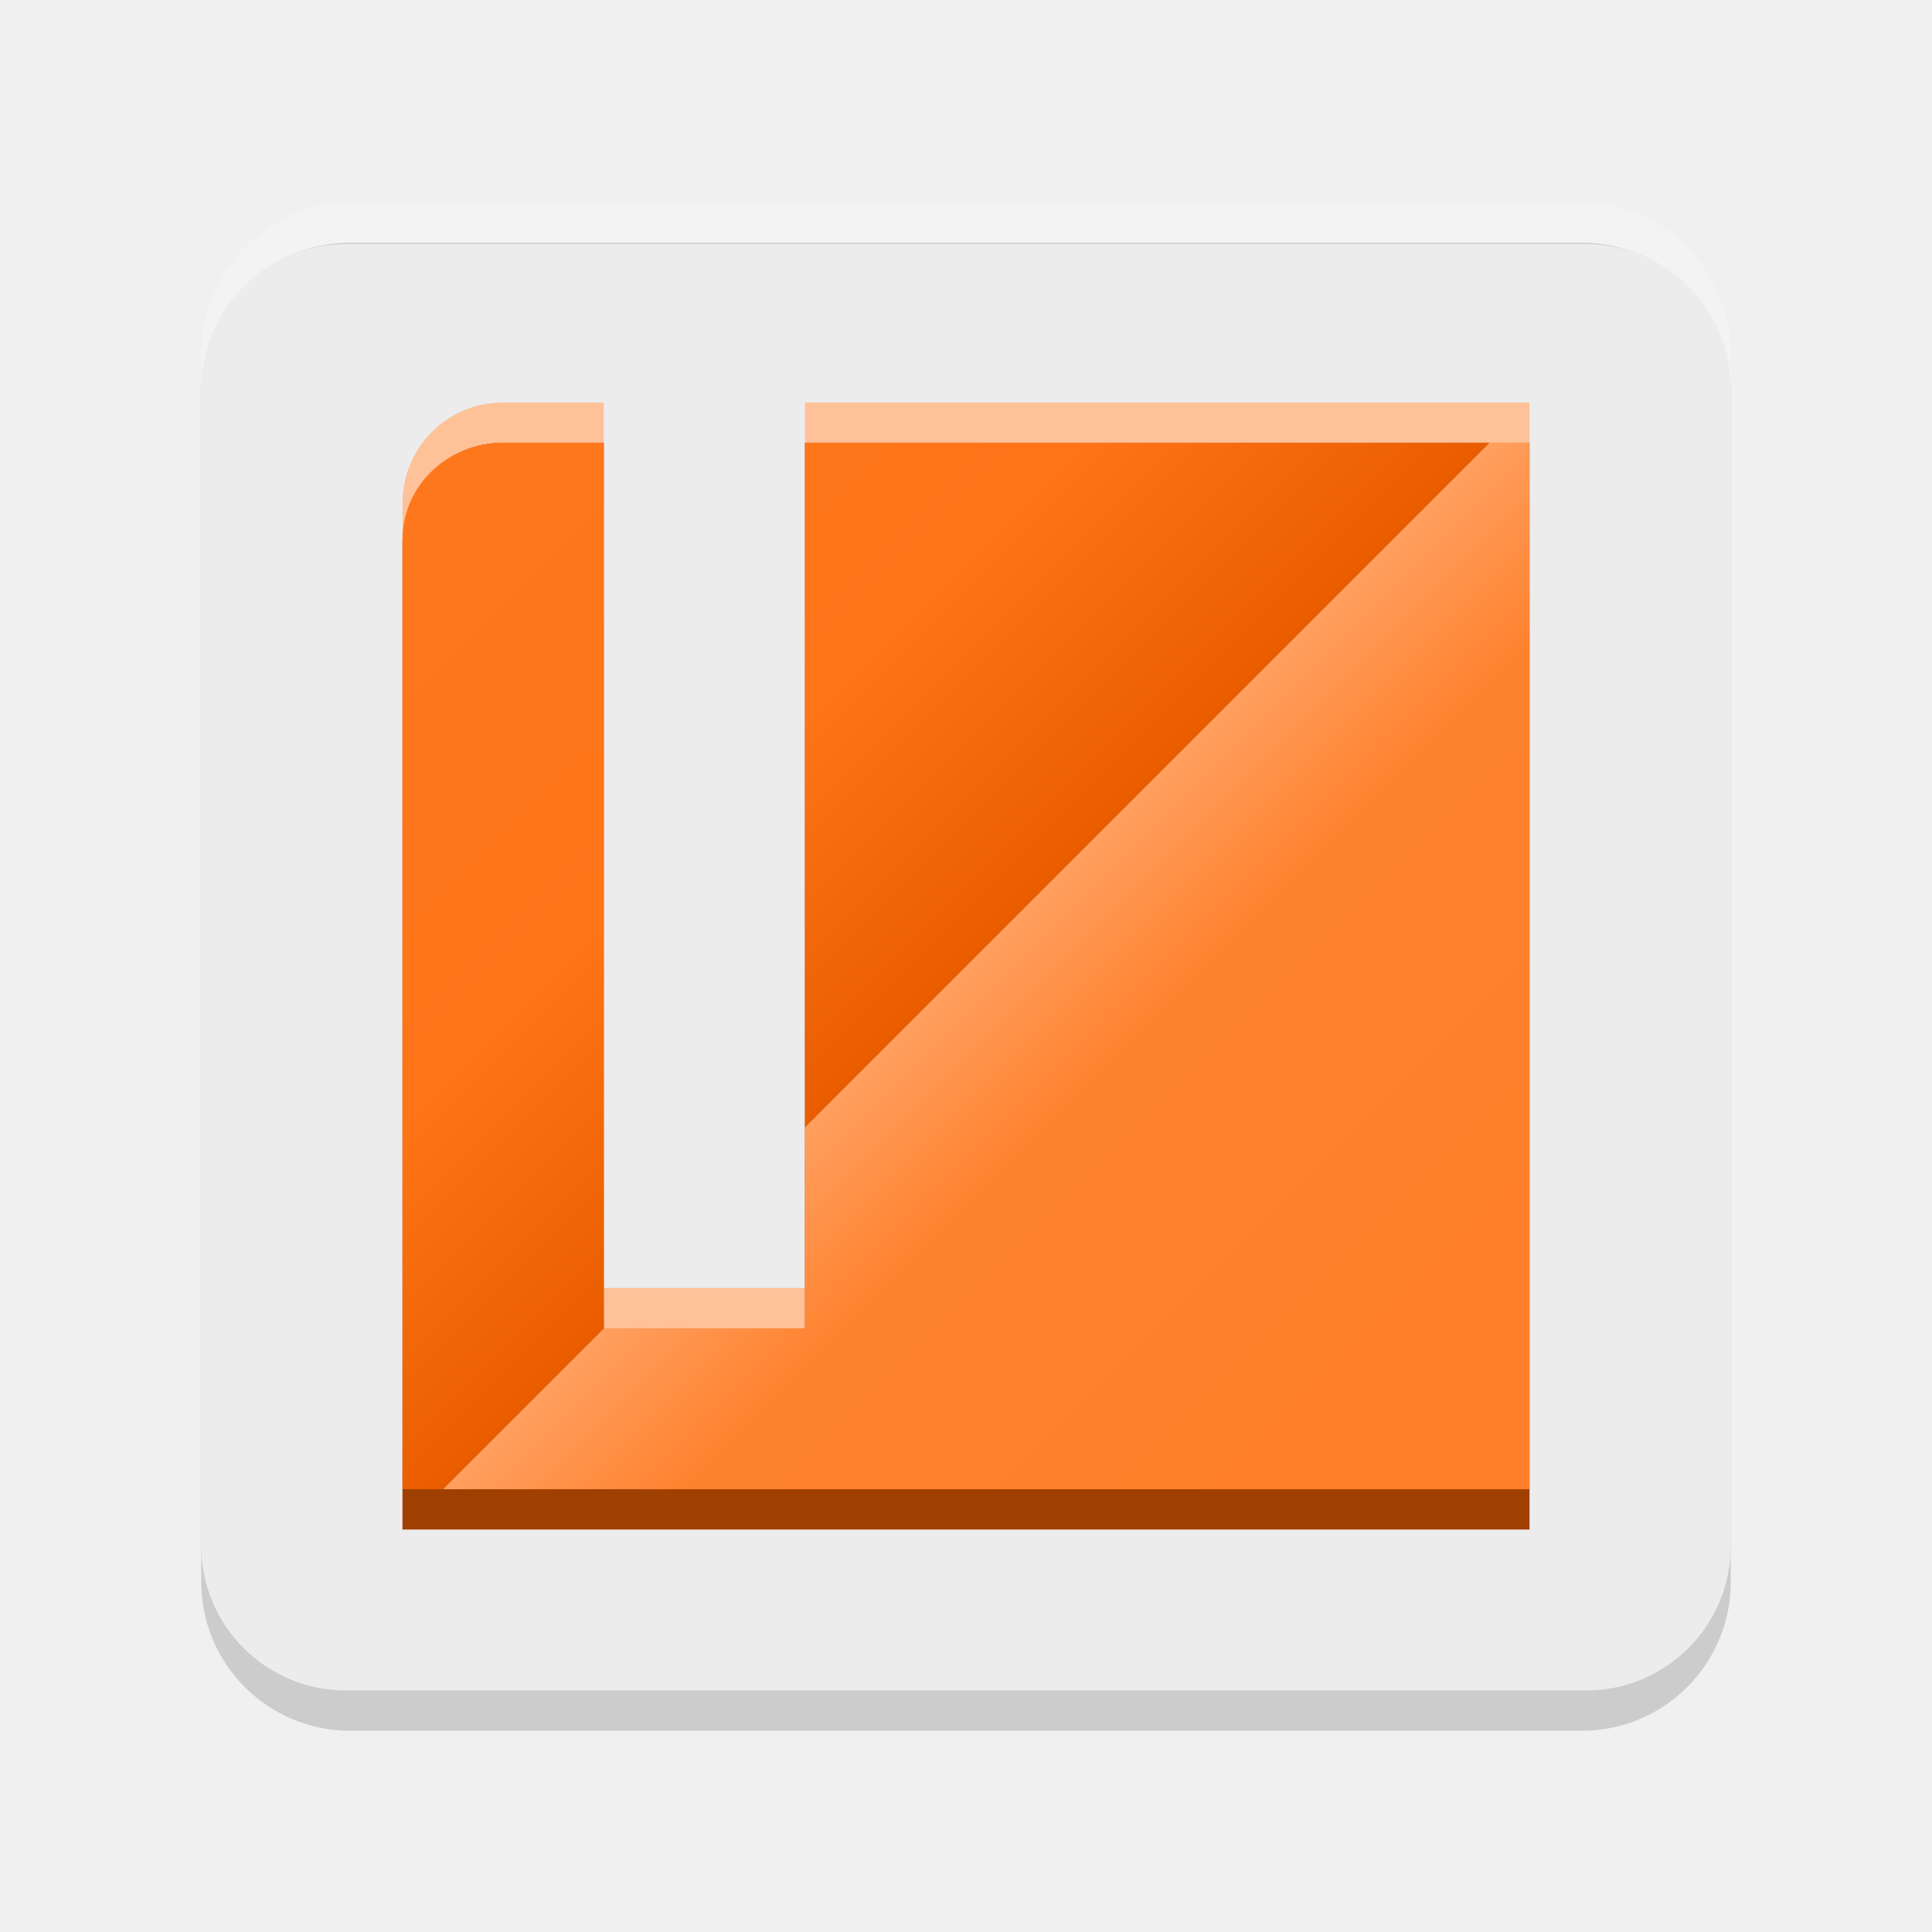
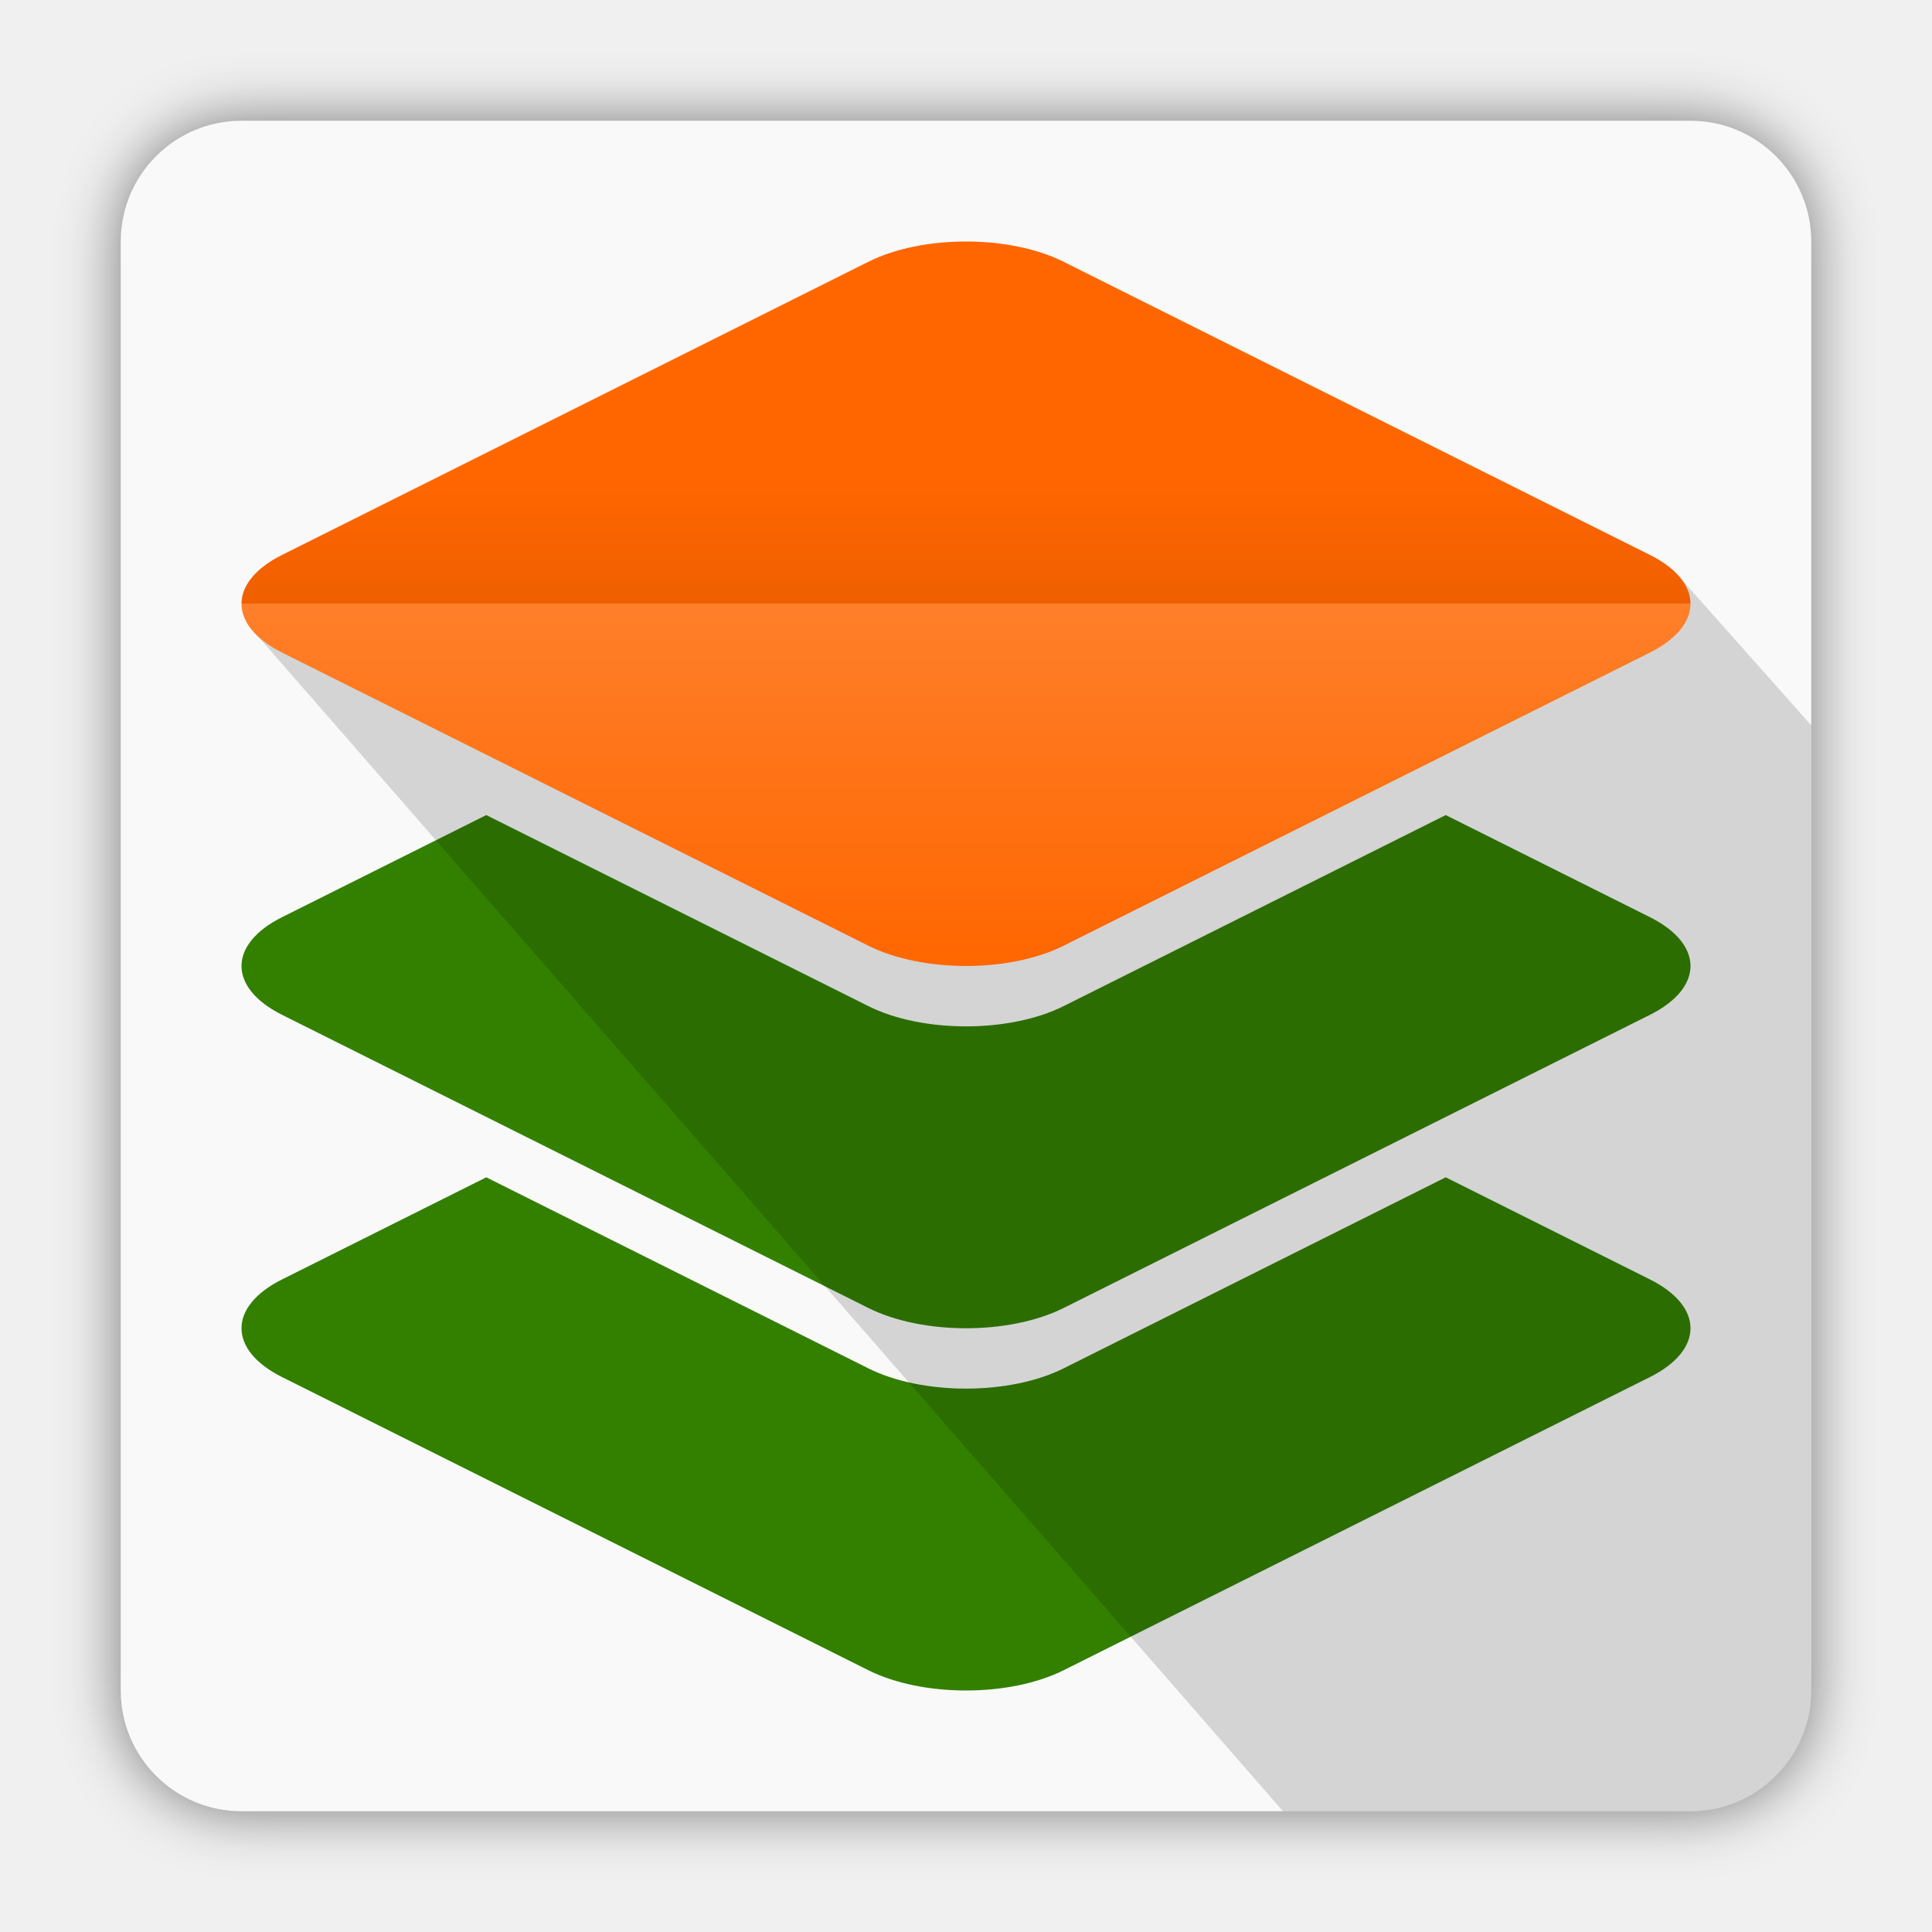
- <svg xmlns="http://www.w3.org/2000/svg" xmlns:xlink="http://www.w3.org/1999/xlink" width="192" height="192" viewBox="0 0 192 192" id="svg2" version="1.1">
+ <svg xmlns="http://www.w3.org/2000/svg" xmlns:xlink="http://www.w3.org/1999/xlink" width="512" height="512" viewBox="0 0 512 512" id="svg2" version="1.1">
  <defs id="defs4">
-     <linearGradient id="linearGradient5115">
-       <stop style="stop-color:#e95d00;stop-opacity:1" offset="0" id="stop5117" />
-       <stop id="stop5125" offset="0.114" style="stop-color:#ff7417;stop-opacity:1;" />
-       <stop id="stop5123" offset="0.932" style="stop-color:#ff822f;stop-opacity:1;" />
-       <stop style="stop-color:#ff9f5f;stop-opacity:1" offset="1" id="stop5119" />
+     <linearGradient id="linearGradient4272">
+       <stop style="stop-color:#ff7f2a;stop-opacity:1" offset="0" id="stop4274" />
+       <stop id="stop4280" offset="0.273" style="stop-color:#ff6600;stop-opacity:1" />
+       <stop style="stop-color:#ff6600;stop-opacity:1" offset="0.909" id="stop4282" />
+       <stop style="stop-color:#ef5f00;stop-opacity:1" offset="1" id="stop4276" />
    </linearGradient>
-     <linearGradient xlink:href="#linearGradient5115" id="linearGradient5121" x1="272" y1="1132.362" x2="96" y2="956.362" gradientUnits="userSpaceOnUse" spreadMethod="repeat" />
+     <filter style="color-interpolation-filters:sRGB;" id="filter4152">
+       <feFlood flood-opacity="0.498" flood-color="rgb(0,0,0)" result="flood" id="feFlood4154" />
+       <feComposite in="flood" in2="SourceGraphic" operator="in" result="composite1" id="feComposite4156" />
+       <feGaussianBlur in="composite1" stdDeviation="8" result="blur" id="feGaussianBlur4158" />
+       <feOffset dx="0" dy="0" result="offset" id="feOffset4160" />
+       <feComposite in="SourceGraphic" in2="offset" operator="over" result="composite2" id="feComposite4162" />
+     </filter>
+     <linearGradient xlink:href="#linearGradient4272" id="linearGradient4278" x1="256" y1="700.362" x2="256" y2="1052.362" gradientUnits="userSpaceOnUse" spreadMethod="repeat" />
+     <filter style="color-interpolation-filters:sRGB" id="filter4152-7">
+       <feFlood flood-opacity="0.498" flood-color="rgb(0,0,0)" result="flood" id="feFlood4154-1" />
+       <feComposite in="flood" in2="SourceGraphic" operator="in" result="composite1" id="feComposite4156-4" />
+       <feGaussianBlur in="composite1" stdDeviation="8" result="blur" id="feGaussianBlur4158-1" />
+       <feOffset dx="0" dy="0" result="offset" id="feOffset4160-3" />
+       <feComposite in="SourceGraphic" in2="offset" operator="over" result="composite2" id="feComposite4162-8" />
+     </filter>
  </defs>
-   <g id="layer1" transform="translate(0,-860.3622)">
-     <rect style="opacity:1;fill:#ffffff;fill-opacity:0.2;fill-rule:nonzero;stroke:none" id="rect4727" width="152" height="152" x="20" y="880.362" ry="15.202" />
-     <rect style="opacity:1;fill:#cccccc;fill-opacity:1;fill-rule:nonzero;stroke:none" id="rect4727-3-3" width="152" height="147.875" x="20" y="884.487" ry="14.789" />
-     <rect style="opacity:1;fill:#ececec;fill-opacity:1;fill-rule:nonzero;stroke:none" id="rect4727-3" width="152" height="143.75" x="20" y="884.612" ry="14.376" />
-     <path d="M 0,0 0,48 M 1,0 1,48 M 2,0 2,48 M 3,0 3,48 M 4,0 4,48 M 5,0 5,48 M 6,0 6,48 M 7,0 7,48 M 8,0 8,48 M 9,0 9,48 M 10,0 10,48 M 11,0 11,48 M 12,0 12,48 M 13,0 13,48 M 14,0 14,48 M 15,0 15,48 M 16,0 16,48 M 17,0 17,48 M 18,0 18,48 M 19,0 19,48 M 20,0 20,48 M 21,0 21,48 M 22,0 22,48 M 23,0 23,48 M 24,0 24,48 M 25,0 25,48 M 26,0 26,48 M 27,0 27,48 M 28,0 28,48 M 29,0 29,48 M 30,0 30,48 M 31,0 31,48 M 32,0 32,48 M 33,0 33,48 M 34,0 34,48 M 35,0 35,48 M 36,0 36,48 M 37,0 37,48 M 38,0 38,48 M 39,0 39,48 M 40,0 40,48 M 41,0 41,48 M 42,0 42,48 M 43,0 43,48 M 44,0 44,48 M 45,0 45,48 M 46,0 46,48 M 47,0 47,48 M 48,0 48,48 M 0,0 48,0 M 0,1 48,1 M 0,2 48,2 M 0,3 48,3 M 0,4 48,4 M 0,5 48,5 M 0,6 48,6 M 0,7 48,7 M 0,8 48,8 M 0,9 48,9 m -48,1 48,0 m -48,1 48,0 m -48,1 48,0 m -48,1 48,0 m -48,1 48,0 m -48,1 48,0 m -48,1 48,0 m -48,1 48,0 m -48,1 48,0 m -48,1 48,0 m -48,1 48,0 m -48,1 48,0 m -48,1 48,0 m -48,1 48,0 m -48,1 48,0 m -48,1 48,0 m -48,1 48,0 m -48,1 48,0 m -48,1 48,0 m -48,1 48,0 m -48,1 48,0 m -48,1 48,0 m -48,1 48,0 m -48,1 48,0 m -48,1 48,0 m -48,1 48,0 m -48,1 48,0 m -48,1 48,0 m -48,1 48,0 m -48,1 48,0 m -48,1 48,0 m -48,1 48,0 m -48,1 48,0 m -48,1 48,0 m -48,1 48,0 m -48,1 48,0 m -48,1 48,0 m -48,1 48,0 m -48,1 48,0" style="fill:#ff5722;fill-opacity:1;fill-rule:evenodd;stroke:#000000;stroke-width:1pt;stroke-linecap:butt;stroke-linejoin:miter;stroke-opacity:1" id="path4574" />
-     <path d="M 0,0 0,48 M 1,0 1,48 M 2,0 2,48 M 3,0 3,48 M 4,0 4,48 M 5,0 5,48 M 6,0 6,48 M 7,0 7,48 M 8,0 8,48 M 9,0 9,48 M 10,0 10,48 M 11,0 11,48 M 12,0 12,48 M 13,0 13,48 M 14,0 14,48 M 15,0 15,48 M 16,0 16,48 M 17,0 17,48 M 18,0 18,48 M 19,0 19,48 M 20,0 20,48 M 21,0 21,48 M 22,0 22,48 M 23,0 23,48 M 24,0 24,48 M 25,0 25,48 M 26,0 26,48 M 27,0 27,48 M 28,0 28,48 M 29,0 29,48 M 30,0 30,48 M 31,0 31,48 M 32,0 32,48 M 33,0 33,48 M 34,0 34,48 M 35,0 35,48 M 36,0 36,48 M 37,0 37,48 M 38,0 38,48 M 39,0 39,48 M 40,0 40,48 M 41,0 41,48 M 42,0 42,48 M 43,0 43,48 M 44,0 44,48 M 45,0 45,48 M 46,0 46,48 M 47,0 47,48 M 48,0 48,48 M 0,0 48,0 M 0,1 48,1 M 0,2 48,2 M 0,3 48,3 M 0,4 48,4 M 0,5 48,5 M 0,6 48,6 M 0,7 48,7 M 0,8 48,8 M 0,9 48,9 m -48,1 48,0 m -48,1 48,0 m -48,1 48,0 m -48,1 48,0 m -48,1 48,0 m -48,1 48,0 m -48,1 48,0 m -48,1 48,0 m -48,1 48,0 m -48,1 48,0 m -48,1 48,0 m -48,1 48,0 m -48,1 48,0 m -48,1 48,0 m -48,1 48,0 m -48,1 48,0 m -48,1 48,0 m -48,1 48,0 m -48,1 48,0 m -48,1 48,0 m -48,1 48,0 m -48,1 48,0 m -48,1 48,0 m -48,1 48,0 m -48,1 48,0 m -48,1 48,0 m -48,1 48,0 m -48,1 48,0 m -48,1 48,0 m -48,1 48,0 m -48,1 48,0 m -48,1 48,0 m -48,1 48,0 m -48,1 48,0 m -48,1 48,0 m -48,1 48,0 m -48,1 48,0 m -48,1 48,0 m -48,1 48,0" style="fill:#ff5722;fill-opacity:1;fill-rule:evenodd;stroke:#000000;stroke-width:1pt;stroke-linecap:butt;stroke-linejoin:miter;stroke-opacity:1" id="path4576" />
-     <path d="M 0,0 0,48 M 2,0 2,48 M 4,0 4,48 M 6,0 6,48 M 8,0 8,48 M 10,0 10,48 M 12,0 12,48 M 14,0 14,48 M 16,0 16,48 M 18,0 18,48 M 20,0 20,48 M 22,0 22,48 M 24,0 24,48 M 26,0 26,48 M 28,0 28,48 M 30,0 30,48 M 32,0 32,48 M 34,0 34,48 M 36,0 36,48 M 38,0 38,48 M 40,0 40,48 M 42,0 42,48 M 44,0 44,48 M 46,0 46,48 M 48,0 48,48 M 0,0 48,0 M 0,2 48,2 M 0,4 48,4 M 0,6 48,6 M 0,8 48,8 m -48,2 48,0 m -48,2 48,0 m -48,2 48,0 m -48,2 48,0 m -48,2 48,0 m -48,2 48,0 m -48,2 48,0 m -48,2 48,0 m -48,2 48,0 m -48,2 48,0 m -48,2 48,0 m -48,2 48,0 m -48,2 48,0 m -48,2 48,0 m -48,2 48,0 m -48,2 48,0 m -48,2 48,0 m -48,2 48,0 m -48,2 48,0 m -48,2 48,0" style="fill:#ff5722;fill-opacity:1;fill-rule:evenodd;stroke:#000000;stroke-width:1pt;stroke-linecap:butt;stroke-linejoin:miter;stroke-opacity:1" id="path4582" />
-     <path d="M 0,0 0,48 M 16,0 16,48 M 32,0 32,48 M 48,0 48,48 M 0,0 48,0 M 0,16 48,16 M 0,32 48,32 M 0,48 48,48" style="fill:#ff5722;fill-opacity:1;fill-rule:evenodd;stroke:#000000;stroke-width:1pt;stroke-linecap:butt;stroke-linejoin:miter;stroke-opacity:1" id="path4584" />
-     <path d="M 0,0 0,48 M 2,0 2,48 M 4,0 4,48 M 6,0 6,48 M 8,0 8,48 M 10,0 10,48 M 12,0 12,48 M 14,0 14,48 M 16,0 16,48 M 18,0 18,48 M 20,0 20,48 M 22,0 22,48 M 24,0 24,48 M 26,0 26,48 M 28,0 28,48 M 30,0 30,48 M 32,0 32,48 M 34,0 34,48 M 36,0 36,48 M 38,0 38,48 M 40,0 40,48 M 42,0 42,48 M 44,0 44,48 M 46,0 46,48 M 48,0 48,48 M 0,0 48,0 M 0,2 48,2 M 0,4 48,4 M 0,6 48,6 M 0,8 48,8 m -48,2 48,0 m -48,2 48,0 m -48,2 48,0 m -48,2 48,0 m -48,2 48,0 m -48,2 48,0 m -48,2 48,0 m -48,2 48,0 m -48,2 48,0 m -48,2 48,0 m -48,2 48,0 m -48,2 48,0 m -48,2 48,0 m -48,2 48,0 m -48,2 48,0 m -48,2 48,0 m -48,2 48,0 m -48,2 48,0 m -48,2 48,0 m -48,2 48,0" style="fill:#ff5722;fill-opacity:1;fill-rule:evenodd;stroke:#000000;stroke-width:1pt;stroke-linecap:butt;stroke-linejoin:miter;stroke-opacity:1" id="path4586" />
-     <path style="opacity:1;fill:#ffc198;fill-opacity:1;fill-rule:nonzero;stroke:none;stroke-width:4;stroke-linejoin:miter;stroke-miterlimit:4;stroke-dasharray:none;stroke-opacity:1" d="m 50,40 c -5.54,0 -10,4.46 -10,10 l 0,82 0,10 0,10 10,0 30,0 72,0 0,-20 0,-92 -72,0 0,88 -20,0 0,-78 0,-10 z" id="rect4925" transform="translate(0,860.3622)" />
-     <path style="opacity:1;fill:#9f4000;fill-opacity:1;fill-rule:nonzero;stroke:none;stroke-width:4;stroke-linejoin:miter;stroke-miterlimit:4;stroke-dasharray:none;stroke-opacity:1" d="m 50,904.362 c -5.54,0 -10,4.455 -10,9.99 l 0,78.031 0,9.99 0,9.99 10,0 30,0 72,0 0,-19.979 0,-88.021 -72,0 0,88.021 -20,0 0,-78.031 0,-9.99 z" id="rect4925-9-8" />
-     <path style="opacity:1;fill:url(#linearGradient5121);fill-opacity:1;fill-rule:nonzero;stroke:none;stroke-width:4;stroke-linejoin:miter;stroke-miterlimit:4;stroke-dasharray:none;stroke-opacity:1" d="m 50,904.362 c -5.54,0 -10,4.29 -10,9.62 l 0,75.141 0,9.62 0,9.62 10,0 30,0 72,0 0,-19.24 0,-84.76 -72,0 0,88 -20,0 0,-78.38 0,-9.62 z" id="rect4925-9" />
+   <g id="layer1" transform="translate(0,-540.3622)">
+     <rect style="opacity:1;fill:#f9f9f9;fill-opacity:1;fill-rule:nonzero;stroke:none;stroke-width:4;stroke-linejoin:miter;stroke-miterlimit:4;stroke-dasharray:none;stroke-opacity:1;filter:url(#filter4152)" id="rect4138" width="448" height="448" x="32" y="572.362" rx="32" ry="32" />
+     <path style="opacity:1;fill:#338000;fill-opacity:1;fill-rule:nonzero;stroke:none;stroke-width:4;stroke-linejoin:miter;stroke-miterlimit:4;stroke-dasharray:none;stroke-opacity:1" d="M 128.867 216 L 74.758 243.055 C 60.414 250.227 60.414 261.773 74.758 268.945 L 230.107 346.621 C 244.451 353.793 267.549 353.793 281.893 346.621 L 437.242 268.945 C 451.586 261.773 451.586 250.227 437.242 243.055 L 383.133 216 L 281.893 266.621 C 267.549 273.793 244.451 273.793 230.107 266.621 L 128.867 216 z " transform="translate(0,540.3622)" id="rect4164-9" />
+     <path style="opacity:1;fill:#338000;fill-opacity:1;fill-rule:nonzero;stroke:none;stroke-width:4;stroke-linejoin:miter;stroke-miterlimit:4;stroke-dasharray:none;stroke-opacity:1" d="M 128.867 312 L 74.758 339.055 C 60.414 346.227 60.414 357.773 74.758 364.945 L 230.107 442.621 C 244.451 449.793 267.549 449.793 281.893 442.621 L 437.242 364.945 C 451.586 357.773 451.586 346.227 437.242 339.055 L 383.133 312 L 281.893 362.621 C 267.549 369.793 244.451 369.793 230.107 362.621 L 128.867 312 z " transform="translate(0,540.3622)" id="rect4164-2" />
+     <path style="opacity:0.15;fill:#000000;fill-opacity:1;fill-rule:nonzero;stroke:none;stroke-width:4;stroke-linejoin:miter;stroke-miterlimit:4;stroke-dasharray:none;stroke-opacity:1" d="M 444.67 152.461 L 66.004 165.92 L 340.004 480 L 448 480 C 465.728 480 480 465.728 480 448 L 480 192.232 L 444.67 152.461 z " transform="translate(0,540.3622)" id="rect4284" />
+     <path style="opacity:1;fill:url(#linearGradient4278);fill-opacity:1;fill-rule:nonzero;stroke:none;stroke-width:4;stroke-linejoin:miter;stroke-miterlimit:4;stroke-dasharray:none;stroke-opacity:1" d="M 437.242,687.416 281.892,609.741 c -14.344,-7.172 -37.439,-7.172 -51.783,0 L 74.758,687.416 c -14.344,7.172 -14.344,18.72 0,25.892 l 155.35,77.675 c 14.344,7.172 37.439,7.172 51.783,0 L 437.242,713.308 c 14.344,-7.172 14.344,-18.72 0,-25.892 z" id="rect4164" />
  </g>
</svg>
